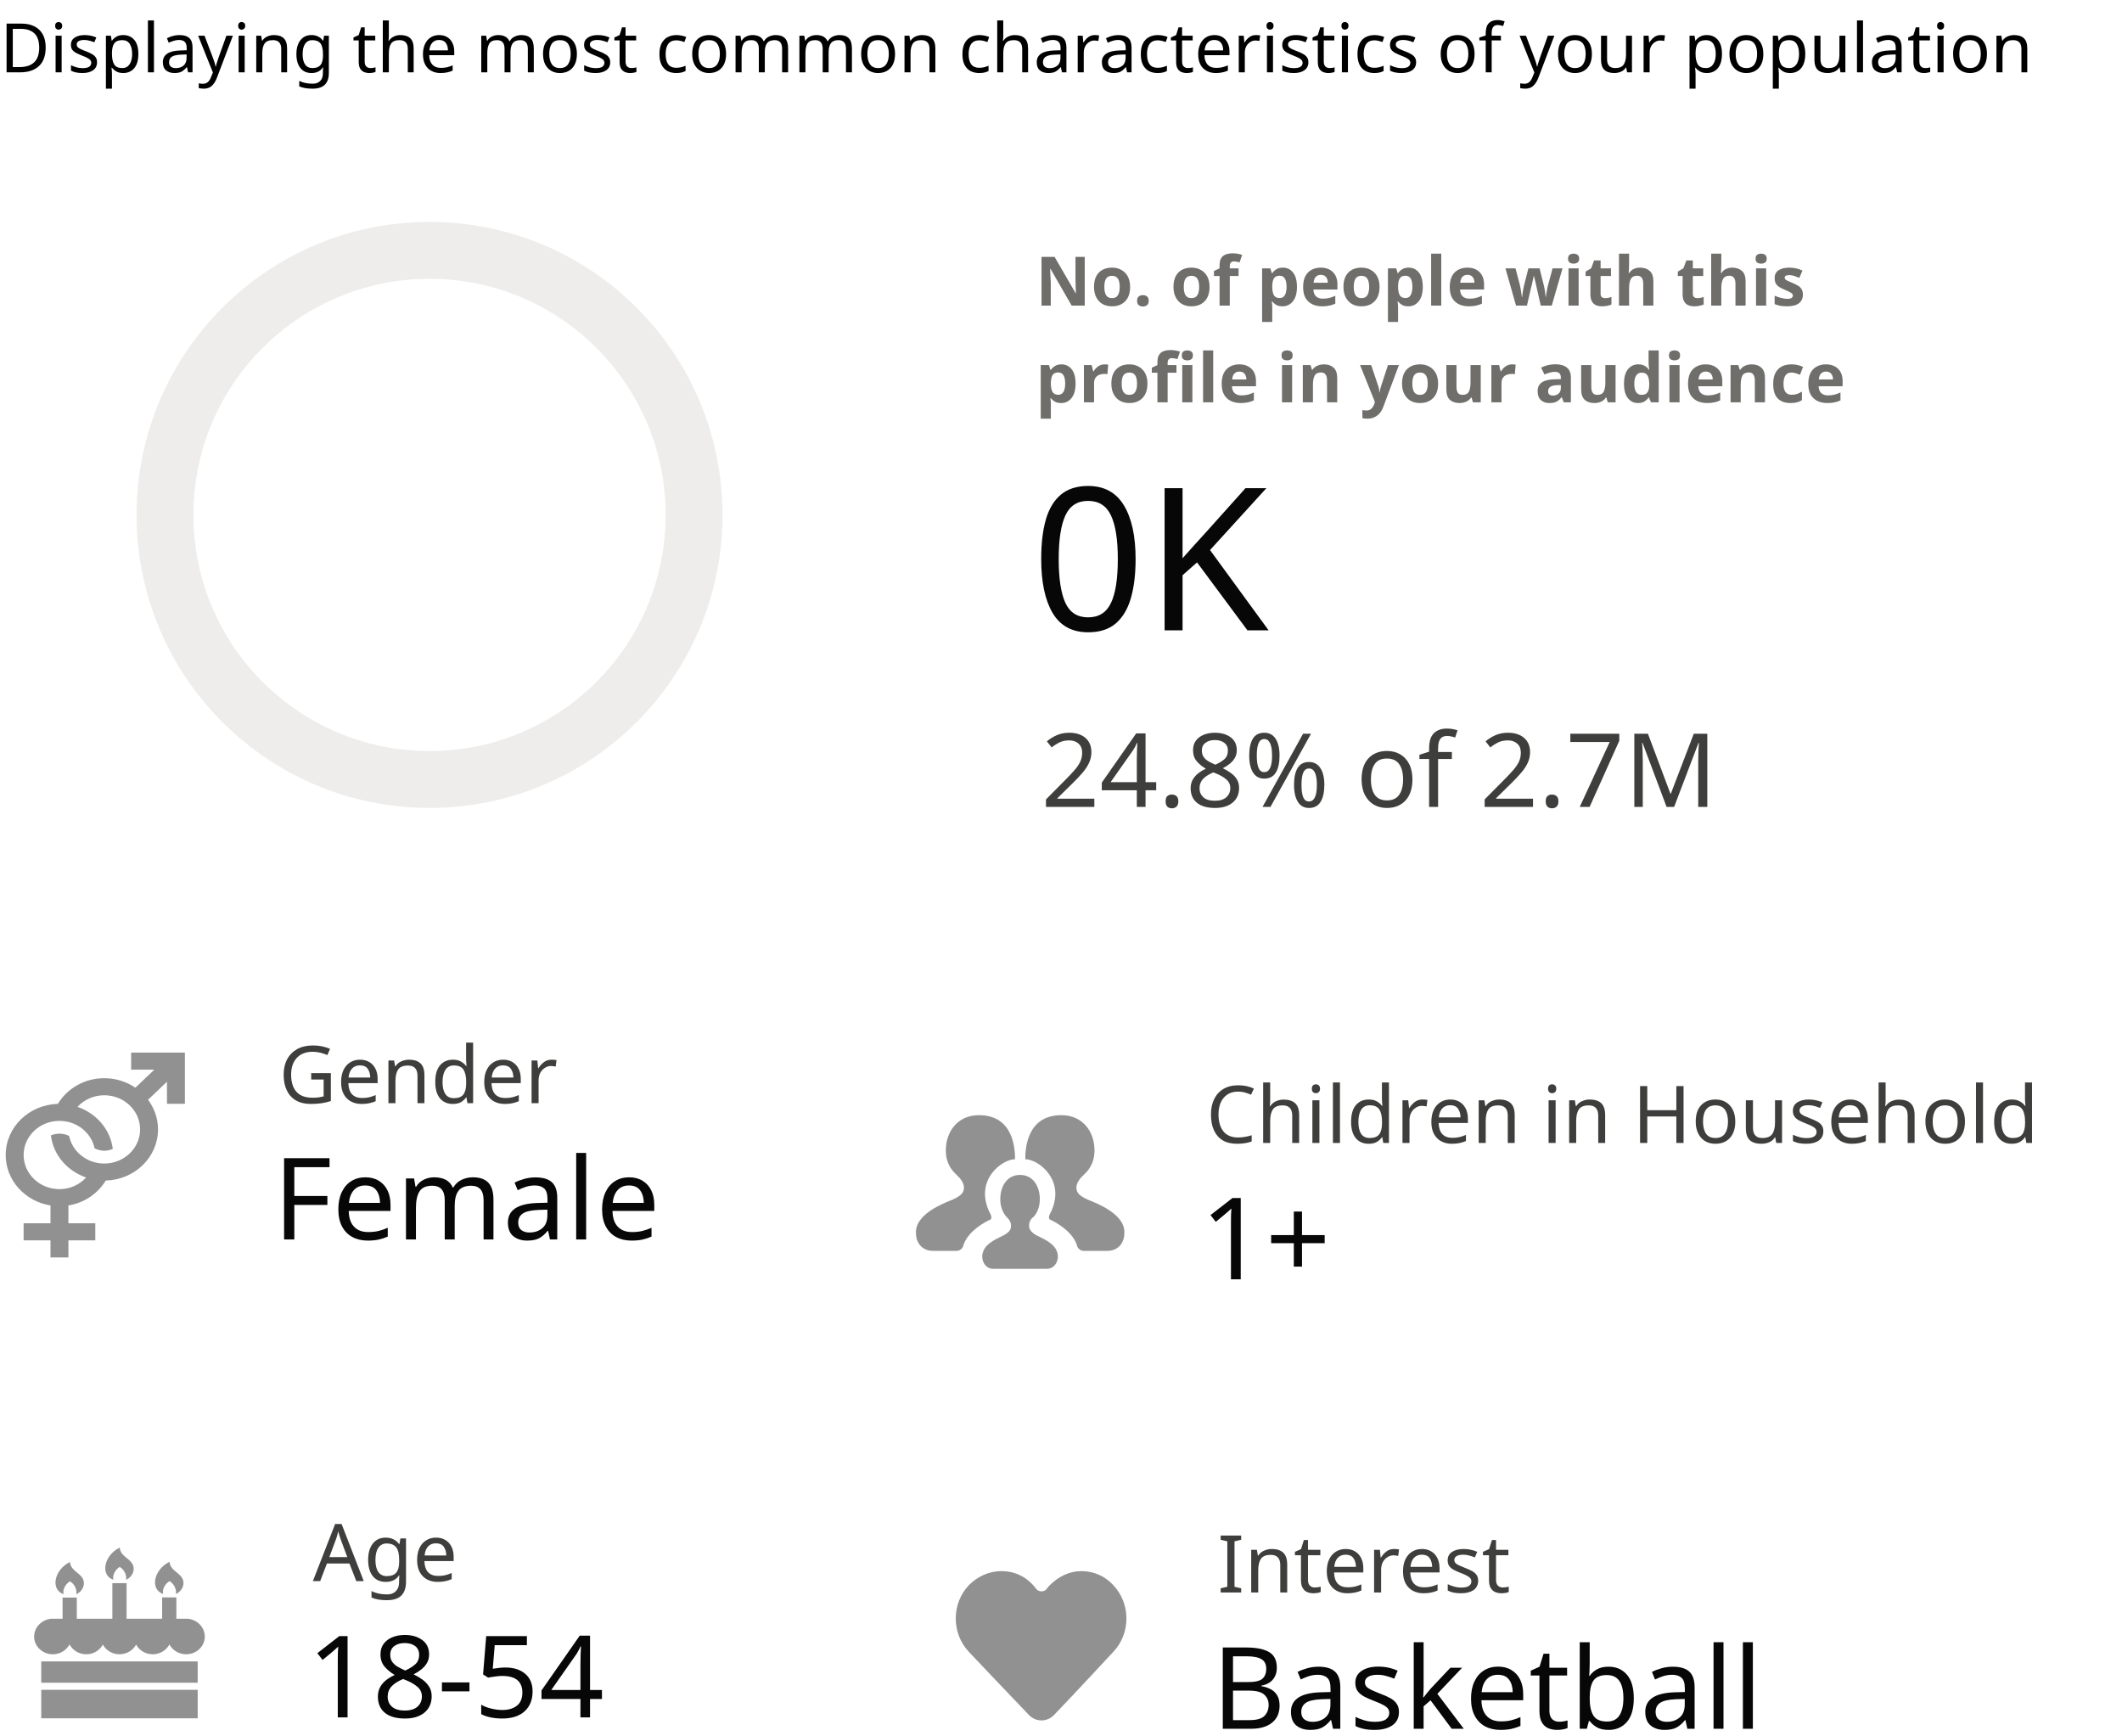
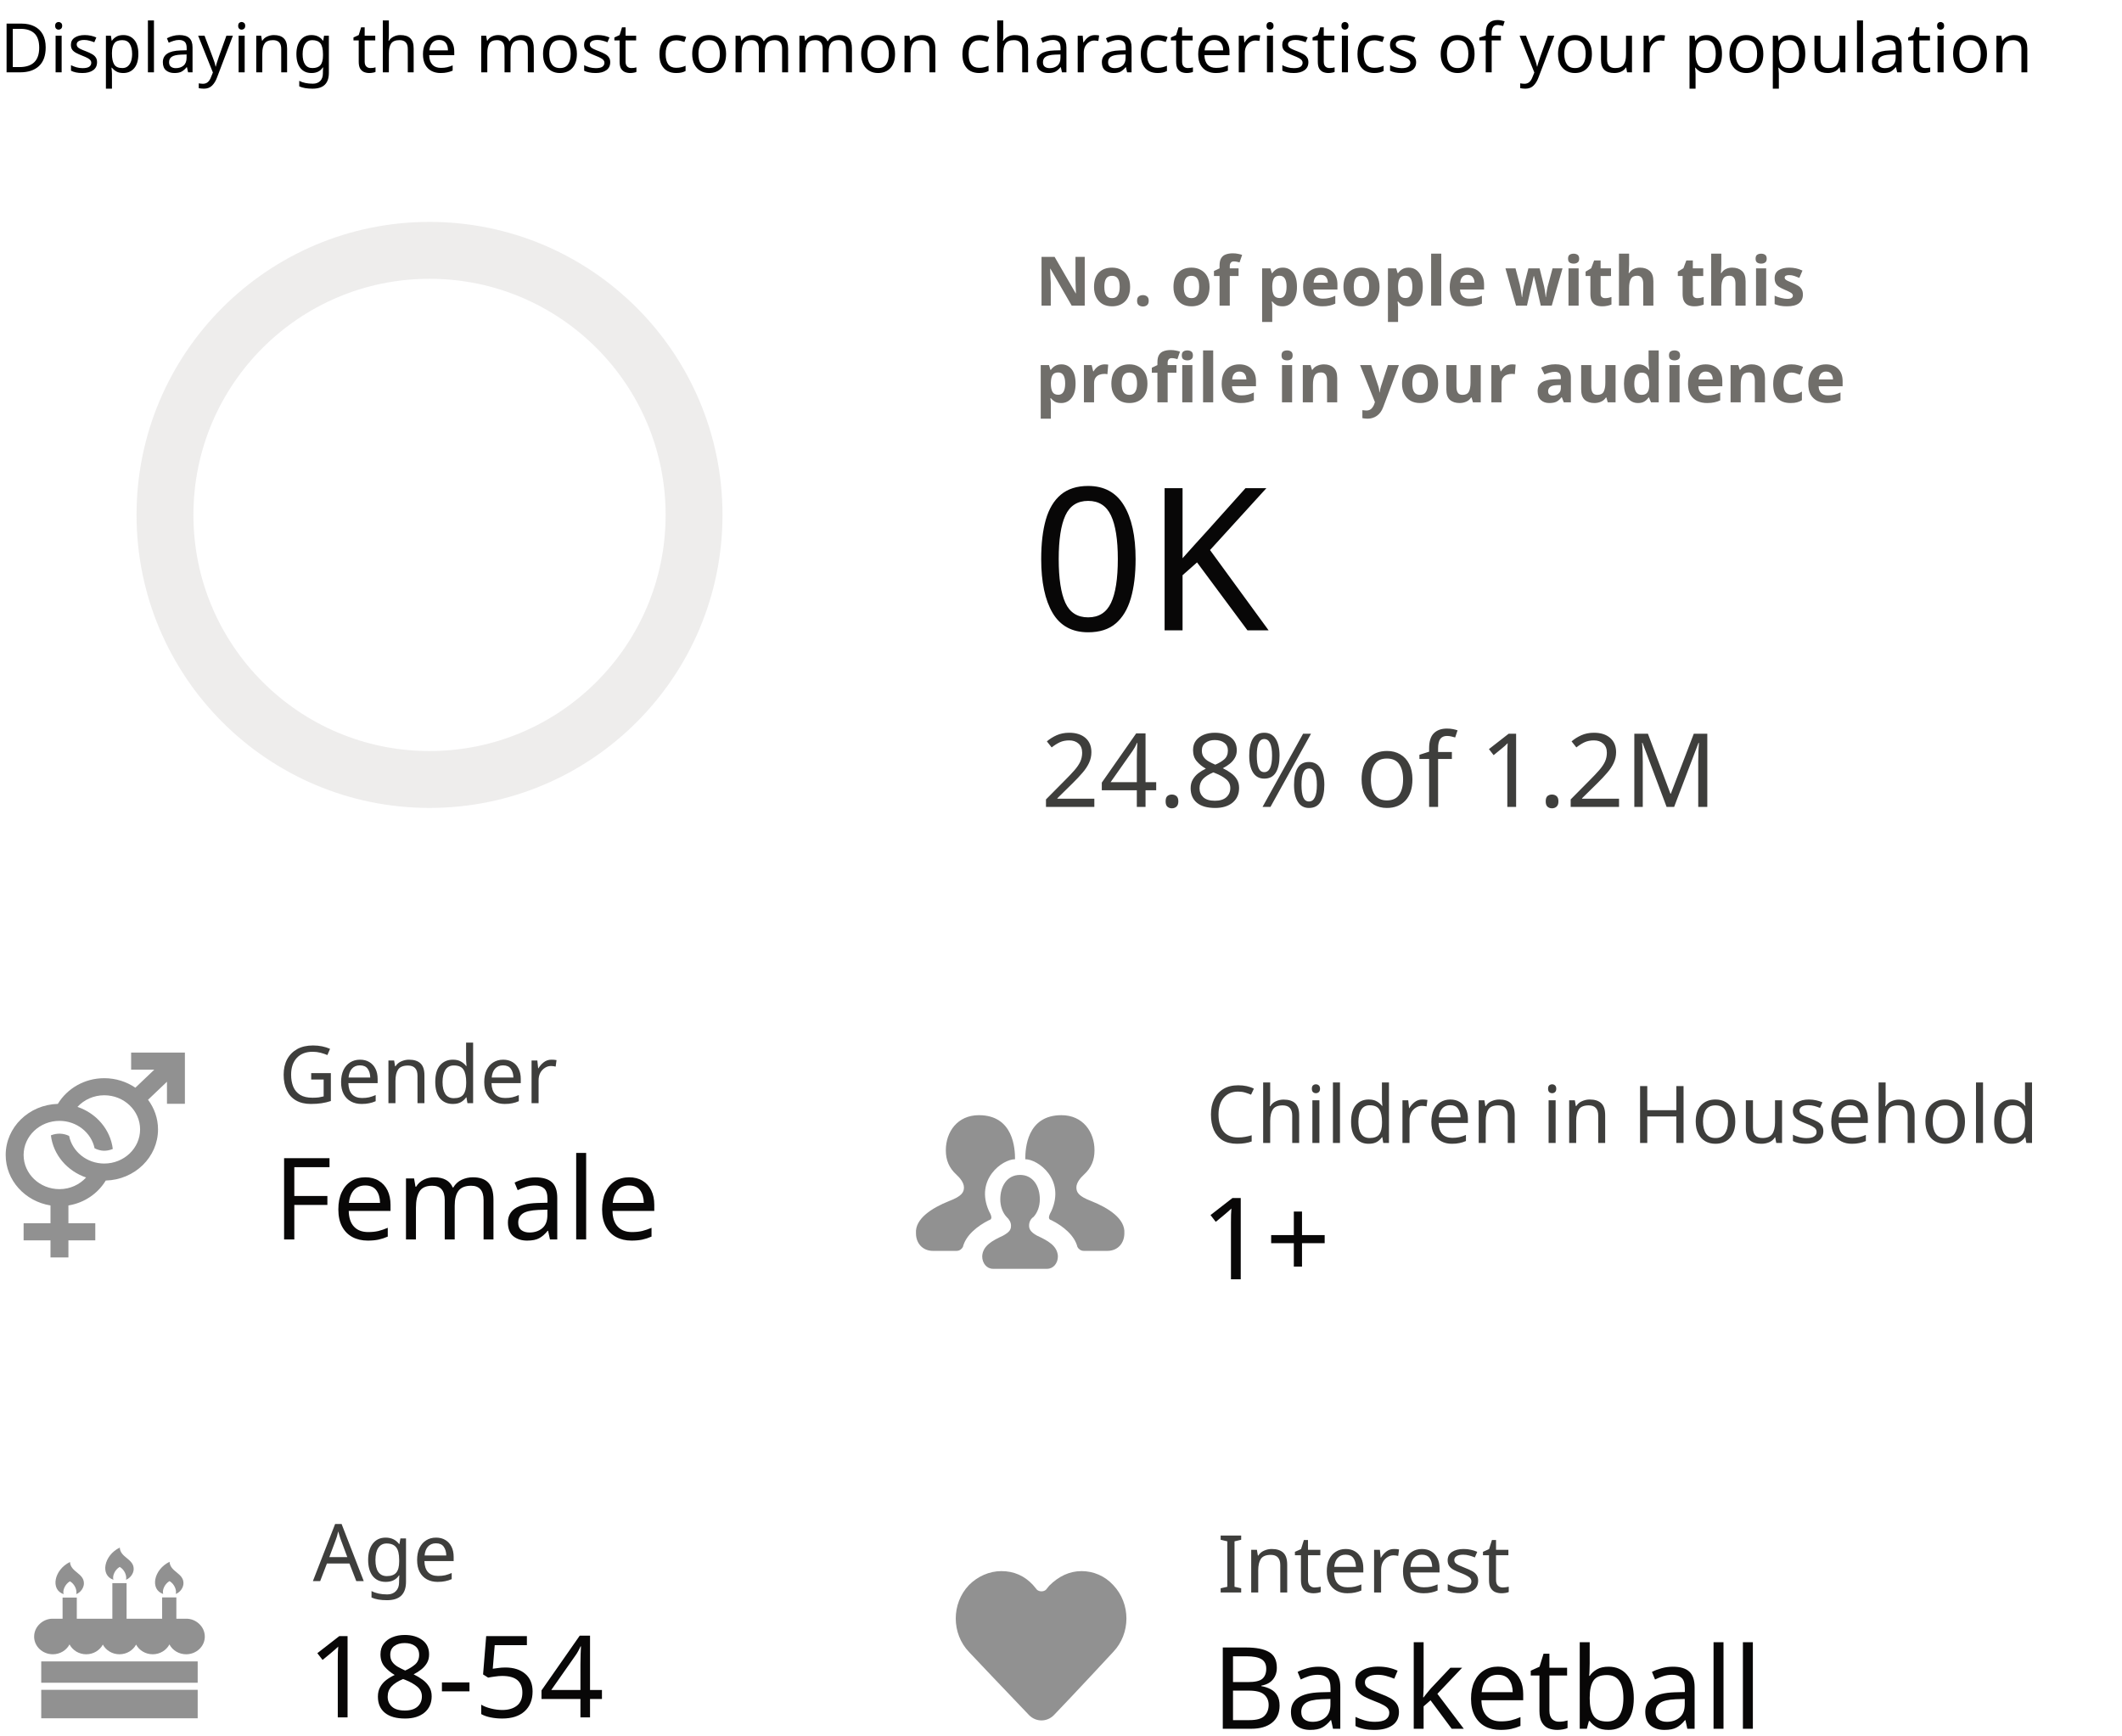
<svg xmlns="http://www.w3.org/2000/svg" style="margin: -10px 0 24px 12px" width="373" height="305" viewBox="0 0 373 305" fill="none">
  <style>
#Oval-2 {
    animation: grow-oval2 2s linear;
    stroke-dashoffset: 70;
    transform: scaleX(-1);
    transform-origin: 75.5px;
}

@keyframes grow-oval2 {
    from {
        stroke-dashoffset: 210;
    }
}
- </style>
+     </style>
  <g id="Total Consumer Population">
    <text id="Displaying an aggreg" fill="black" xml:space="preserve" style="white-space: pre" font-family="Salesforce Sans" font-size="12" letter-spacing="0px">
      <tspan x="0" y="12.712">Displaying the most common characteristics of your population</tspan>
    </text>
    <g id="Group 41">
      <text id="Gender" fill="#3E3E3C" xml:space="preserve" style="white-space: pre" font-family="Salesforce Sans" font-size="14" letter-spacing="0px">
        <tspan x="49" y="193.888">Gender</tspan>
      </text>
      <text id="Gender_2" fill="#080707" xml:space="preserve" style="white-space: pre" font-family="Salesforce Sans" font-size="20" letter-spacing="0px">
        <tspan x="48" y="217.84">Female</tspan>
      </text>
      <g id="Group 37">
        <g id="iconmonstr-gender-5">
          <path id="Shape" fill-rule="evenodd" clip-rule="evenodd" d="M23.05 188V185H32.5V194H29.35V190.121L26.022 193.29C27.121 194.762 27.775 196.556 27.775 198.5C27.775 203.385 23.683 207.353 18.588 207.488C17.213 209.76 14.846 211.413 12.025 211.865V215H16.75V218H12.025V221H8.875V218H4.15V215H8.875V211.865C4.408 211.149 1 207.459 1 203C1 198.121 5.081 194.158 10.166 194.014C11.798 191.324 14.829 189.5 18.325 189.5C20.366 189.5 22.25 190.123 23.795 191.17L27.123 188H23.05ZM12.147 199.646C12.713 202.406 15.264 204.5 18.326 204.5C21.8 204.5 24.626 201.809 24.626 198.5C24.626 195.191 21.8 192.5 18.326 192.5C16.448 192.5 14.771 193.295 13.618 194.54C16.935 195.668 19.403 198.497 19.828 201.937C18.688 202.396 17.696 202.346 16.627 201.821C16.05 199.076 13.502 197 10.451 197C6.976 197 4.151 199.691 4.151 203C4.151 206.309 6.976 209 10.451 209C12.327 209 13.988 208.201 15.136 206.954C11.823 205.819 9.364 202.987 8.945 199.547C9.997 199.127 11.108 199.147 12.147 199.646Z" fill="#919191" />
        </g>
      </g>
      <text id="Gender_3" fill="#3E3E3C" xml:space="preserve" style="white-space: pre" font-family="Salesforce Sans" font-size="14" letter-spacing="0px">
        <tspan x="55" y="277.888">Age</tspan>
      </text>
      <text id="Gender_4" fill="#080707" xml:space="preserve" style="white-space: pre" font-family="Salesforce Sans" font-size="20" letter-spacing="0px">
        <tspan x="54" y="301.84">18-54</tspan>
      </text>
      <g id="Group 38.1">
        <path id="Shape_2" fill-rule="evenodd" clip-rule="evenodd" d="M34.749 297V302H7.249V297H34.749ZM7.249 295.75V292H34.749V295.75H7.249ZM32.816 284.5C34.386 284.514 35.984 285.814 36 287.625C36.015 289.35 34.53 290.75 32.719 290.75C31.434 290.75 30.319 290.045 29.781 289.017C29.244 290.045 28.129 290.75 26.844 290.75C25.57 290.75 24.465 290.057 23.922 289.047C23.378 290.057 22.274 290.75 21 290.75C19.726 290.75 18.622 290.057 18.079 289.047C17.535 290.057 16.43 290.75 15.156 290.75C13.871 290.75 12.758 290.045 12.219 289.017C11.68 290.045 10.566 290.75 9.281 290.75C7.47 290.75 5.985 289.35 6 287.625C6.016 285.814 7.615 284.514 9.183 284.5H11V280.782H13.5V284.5H19.75V278.25H22.25V284.5H28.5V280.75H31V284.5H32.816ZM11.191 280.186C8.82 279.41 9.502 275.881 12.304 274.533C12.404 276.31 14.75 276.49 14.75 278.285C14.75 279.038 14.199 279.878 13.395 280.186C13.588 279.55 13.162 278.416 12.295 277.925C11.418 278.434 10.966 279.553 11.191 280.186ZM28.691 280.154C26.321 279.377 27.004 275.849 29.805 274.5C29.905 276.277 32.251 276.457 32.251 278.252C32.251 279.005 31.7 279.845 30.896 280.154C31.087 279.517 30.663 278.384 29.796 277.892C28.919 278.401 28.467 279.52 28.691 280.154ZM19.94 277.654C17.569 276.878 18.252 273.349 21.053 272C21.153 273.777 23.499 273.957 23.499 275.752C23.499 276.505 22.948 277.345 22.144 277.654C22.335 277.018 21.912 275.884 21.044 275.393C20.167 275.901 19.715 277.02 19.94 277.654Z" fill="#919191" />
      </g>
      <text id="Gender_5" fill="#3E3E3C" xml:space="preserve" style="white-space: pre" font-family="Salesforce Sans" font-size="14" letter-spacing="0px">
        <tspan x="214" y="279.888">Interest</tspan>
      </text>
      <text id="Gender_6" fill="#080707" xml:space="preserve" style="white-space: pre" font-family="Salesforce Sans" font-size="20" letter-spacing="0px">
        <tspan x="213" y="303.84">Basketball</tspan>
      </text>
      <text id="Gender_7" fill="#3E3E3C" xml:space="preserve" style="white-space: pre" font-family="Salesforce Sans" font-size="14" letter-spacing="0px">
        <tspan x="212" y="200.888">Children in Household</tspan>
      </text>
      <text id="Gender_8" fill="#080707" xml:space="preserve" style="white-space: pre" font-family="Salesforce Sans" font-size="20" letter-spacing="0px">
        <tspan x="211" y="224.84">1+</tspan>
      </text>
      <path id="Shape_3" fill-rule="evenodd" clip-rule="evenodd" d="M189.204 208.697C189.204 207.839 189.953 206.981 190.515 206.467C191.827 205.265 192.389 203.893 192.389 202.177C192.389 198.917 190.328 196 186.58 196C180.482 196 180.222 201.913 180.222 203.743C182.463 203.743 187.292 207.295 184.816 212.831C184.441 213.517 184.066 214.288 184.816 214.459C186.877 215.489 188.886 217.136 189.391 219.164C189.578 219.507 189.953 219.85 190.515 219.85H194.638C196.511 219.85 197.636 218.477 197.636 216.762C197.823 214.188 194.825 212.3 191.827 211.099C189.578 210.241 189.204 209.555 189.204 208.697ZM169.44 208.697C169.44 207.839 168.691 206.981 168.129 206.467C166.817 205.265 166.255 203.893 166.255 202.177C166.255 198.917 168.316 196 172.064 196C178.162 196 178.422 201.913 178.422 203.743C176.181 203.743 171.352 207.295 173.828 212.831C174.203 213.517 174.578 214.288 173.828 214.459C171.767 215.489 169.758 217.136 169.253 219.164C169.066 219.507 168.691 219.85 168.129 219.85H164.006C162.133 219.85 161.008 218.477 161.008 216.762C160.821 214.188 163.819 212.3 166.817 211.099C169.066 210.241 169.44 209.555 169.44 208.697ZM182.281 217.17C181.09 216.51 180.891 215.96 180.891 215.41C180.891 214.75 181.189 214.2 181.686 213.87C182.381 213.1 182.778 212 182.778 210.79C182.778 208.48 181.586 206.5 179.302 206.5C177.018 206.5 175.827 208.48 175.827 210.79C175.827 212 176.224 213.1 176.919 213.87C177.415 214.31 177.713 214.86 177.713 215.41C177.713 216.07 177.515 216.51 176.323 217.17C174.436 218.05 172.748 218.93 172.649 220.8C172.649 222.01 173.443 223 174.536 223H184.069C185.161 223 185.956 222.01 185.956 220.8C185.856 218.93 184.168 218.05 182.281 217.17V217.17Z" fill="#919191" />
      <g id="new_custom1">
        <path id="Shape_4" fill-rule="evenodd" clip-rule="evenodd" d="M185.235 301.461C184.016 302.68 182.12 302.68 180.901 301.461C177.244 297.668 170.336 290.355 170.336 290.355C167.221 287.104 167.221 281.822 170.336 278.571C171.826 277.081 173.858 276.133 176.025 276.133C178.192 276.133 180.088 276.946 181.578 278.571L182.255 279.384C182.661 279.79 183.474 279.79 183.88 279.384L184.422 278.707C186.047 277.081 187.944 276.133 190.111 276.133C192.142 276.133 194.174 276.946 195.664 278.571C198.779 281.822 198.779 287.104 195.664 290.355C195.664 290.355 188.892 297.668 185.235 301.461V301.461Z" fill="#919191" />
      </g>
    </g>
    <path id="Oval" opacity="0.5" d="M75.5 137C101.181 137 122 116.181 122 90.5C122 64.819 101.181 44 75.5 44C49.819 44 29 64.819 29 90.5C29 116.181 49.819 137 75.5 137Z" stroke="#DDDBDA" stroke-width="10" />
    <path id="Oval-2" d="M75.5 44C49.819 44 29 64.819 29 90.5C29 116.181 49.819 137 75.5 137C101.181 137 122 116.181 122 90.5" stroke="#3296ED" stroke-width="10" stroke-linecap="round" stroke-dasharray="219" />
    <text id="75%" fill="#3E3E3C" xml:space="preserve" style="white-space: pre" font-family="Salesforce Sans" font-size="18" letter-spacing="0px">
-       <tspan x="183" y="141.818">24.8% of 2.7M</tspan>
+       <tspan x="183" y="141.818">24.8% of 1.2M</tspan>
    </text>
    <g id="Group 33.1">
      <text id="TOTAL PEOPLE" fill="#706E6A" xml:space="preserve" style="white-space: pre" font-family="Salesforce Sans" font-size="12" font-weight="bold" letter-spacing="0px">
        <tspan x="182" y="53.712">No. of people with this </tspan>
        <tspan x="182" y="70.712">profile in your audience</tspan>
      </text>
      <text id="82K" fill="#080707" xml:space="preserve" style="white-space: pre" font-family="Salesforce Sans" font-size="35" font-weight="300" letter-spacing="0px">
        <tspan x="181.301" y="110.785" id="numberAudience">0K</tspan>
      </text>
    </g>
  </g>
</svg>
